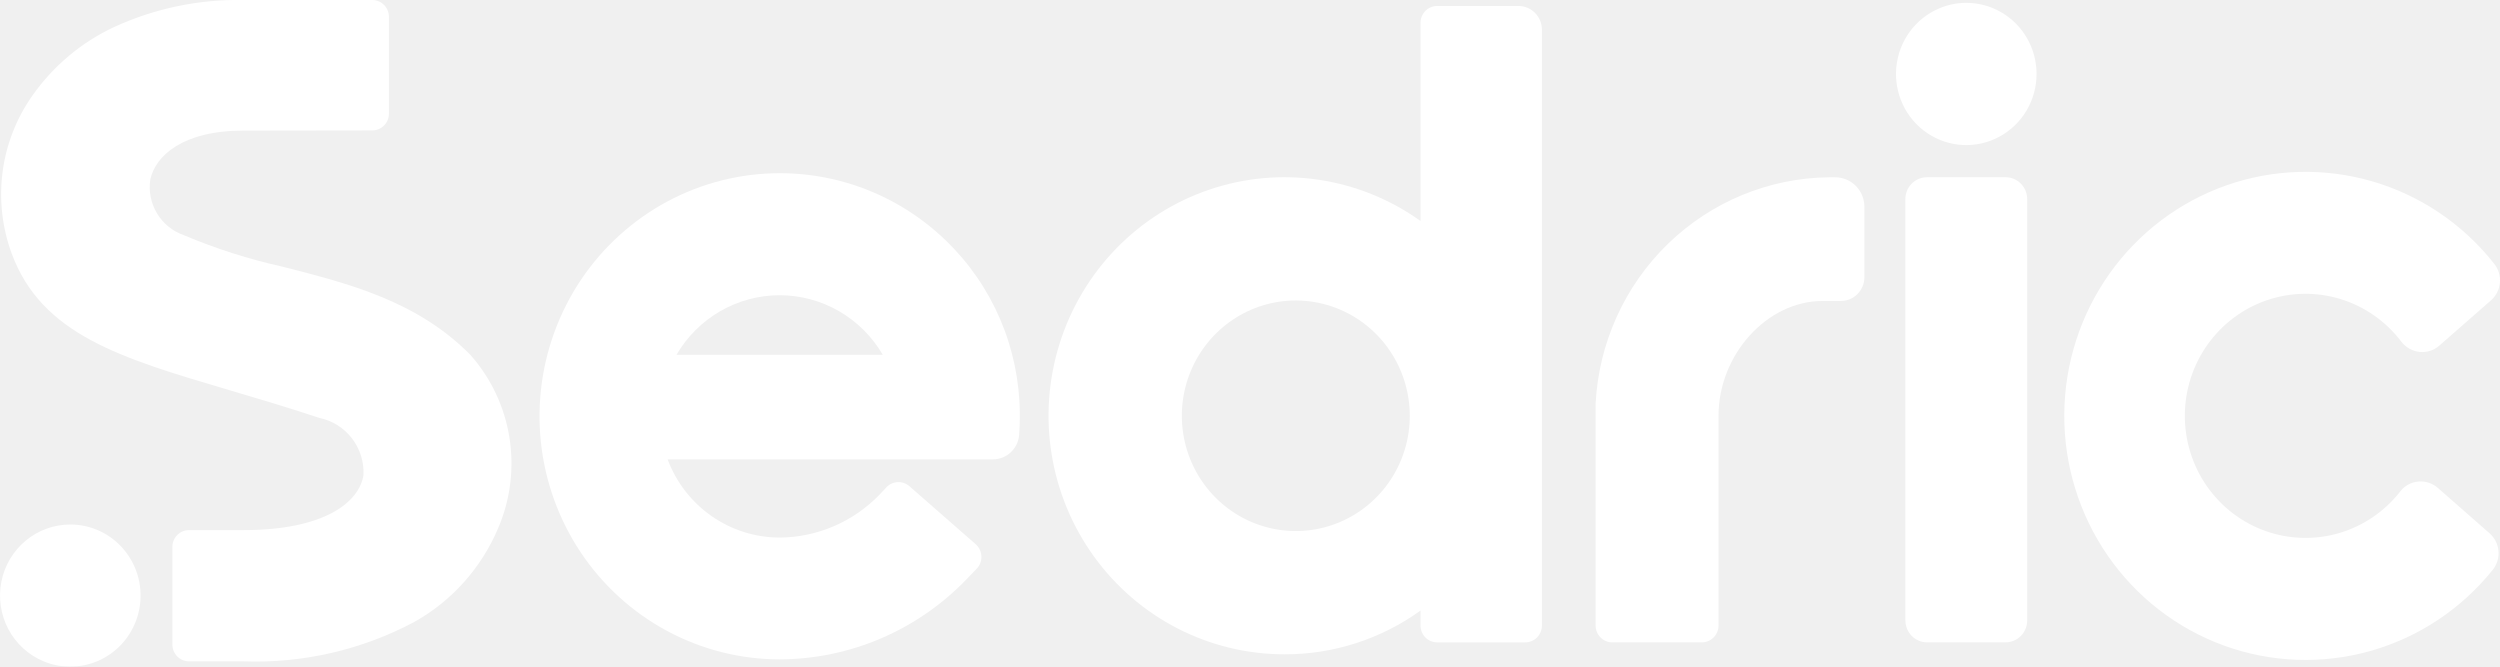
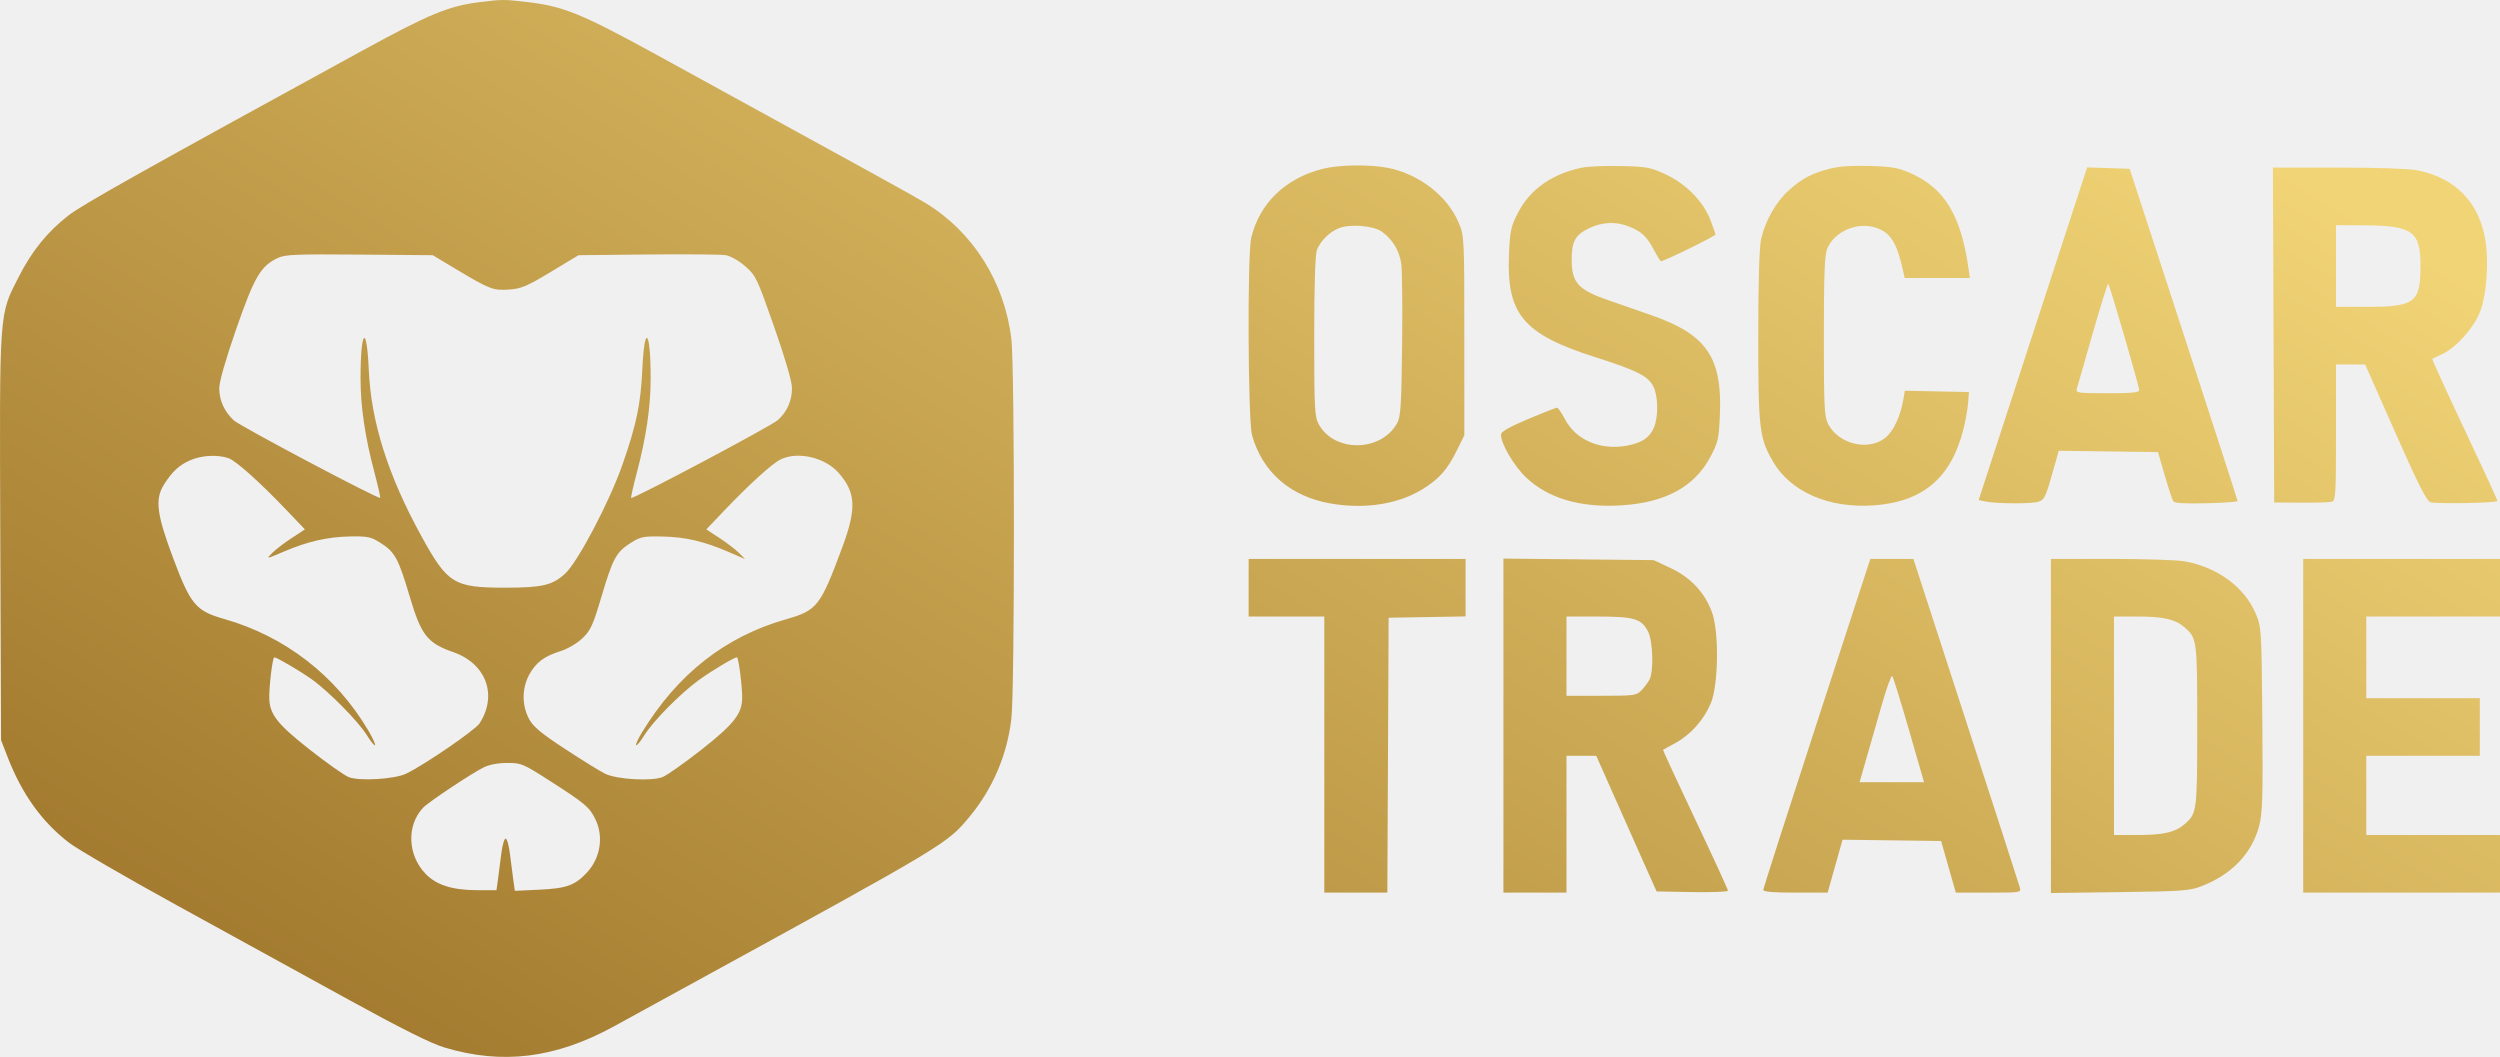
- <svg xmlns="http://www.w3.org/2000/svg" width="120" height="32" viewBox="0 0 120 32" fill="none">
-   <mask id="mask0_26_651" style="mask-type:luminance" maskUnits="userSpaceOnUse" x="0" y="0" width="120" height="32">
-     <path d="M120 0H0V32H120V0Z" fill="white" />
-   </mask>
-   <g mask="url(#mask0_26_651)">
-     <path d="M3.373 25.176C3.872 25.175 4.365 25.287 4.816 25.503C5.267 25.718 5.665 26.033 5.982 26.423C6.298 26.813 6.525 27.269 6.647 27.758C6.768 28.248 6.78 28.759 6.683 29.253C6.586 29.748 6.381 30.215 6.084 30.621C5.787 31.026 5.404 31.36 4.964 31.597C4.524 31.835 4.038 31.971 3.539 31.996C3.041 32.021 2.544 31.933 2.083 31.74C1.362 31.438 0.767 30.892 0.399 30.196C0.032 29.5 -0.086 28.696 0.066 27.922C0.218 27.148 0.631 26.451 1.234 25.951C1.837 25.45 2.593 25.176 3.373 25.176Z" fill="white" />
-     <path d="M67.67 19.957C67.67 21.051 67.349 22.121 66.748 23.031C66.147 23.941 65.292 24.651 64.293 25.069C63.293 25.488 62.193 25.598 61.132 25.384C60.07 25.171 59.096 24.644 58.331 23.87C57.565 23.096 57.044 22.11 56.833 21.036C56.622 19.963 56.73 18.85 57.145 17.839C57.559 16.828 58.26 15.964 59.16 15.356C60.059 14.748 61.117 14.423 62.199 14.423C63.649 14.425 65.04 15.008 66.066 16.046C67.091 17.083 67.668 18.49 67.67 19.957ZM72.887 0.287H68.985C68.88 0.287 68.776 0.308 68.679 0.348C68.582 0.389 68.494 0.448 68.419 0.523C68.345 0.598 68.286 0.688 68.246 0.786C68.206 0.884 68.185 0.989 68.185 1.095V10.607C66.731 9.568 65.056 8.89 63.294 8.628C61.533 8.366 59.736 8.529 58.048 9.102C56.36 9.675 54.83 10.642 53.581 11.926C52.333 13.209 51.401 14.773 50.862 16.489C50.323 18.205 50.191 20.026 50.478 21.803C50.765 23.58 51.463 25.264 52.514 26.717C53.565 28.17 54.94 29.352 56.527 30.167C58.115 30.982 59.87 31.407 61.65 31.407C63.992 31.415 66.277 30.681 68.185 29.307V30.026C68.185 30.132 68.206 30.237 68.246 30.335C68.286 30.433 68.345 30.523 68.419 30.598C68.494 30.673 68.582 30.732 68.679 30.773C68.776 30.813 68.88 30.834 68.985 30.834H73.212C73.424 30.834 73.628 30.749 73.778 30.597C73.928 30.446 74.012 30.24 74.012 30.026V1.424C74.012 1.122 73.893 0.833 73.682 0.62C73.472 0.407 73.186 0.287 72.887 0.287Z" fill="white" />
-     <path d="M91.457 29.787V9.556C91.457 9.418 91.484 9.282 91.536 9.155C91.588 9.027 91.664 8.912 91.761 8.815C91.857 8.717 91.971 8.64 92.097 8.587C92.223 8.535 92.357 8.507 92.493 8.507H96.271C96.406 8.508 96.54 8.535 96.665 8.587C96.791 8.64 96.905 8.717 97.001 8.814C97.097 8.912 97.174 9.027 97.226 9.154C97.278 9.282 97.305 9.418 97.305 9.556V29.786C97.305 29.922 97.278 30.058 97.226 30.184C97.174 30.312 97.098 30.428 97.001 30.525C96.905 30.623 96.791 30.7 96.665 30.752C96.54 30.805 96.406 30.832 96.271 30.832H92.493C92.358 30.832 92.224 30.805 92.099 30.752C91.91 30.673 91.748 30.539 91.634 30.366C91.52 30.194 91.459 29.991 91.459 29.784" fill="white" />
-     <path d="M94.381 0.137C95.276 0.137 96.133 0.496 96.766 1.136C97.399 1.776 97.754 2.644 97.754 3.549C97.755 4.167 97.589 4.773 97.276 5.304C96.962 5.834 96.512 6.268 95.973 6.56C95.434 6.852 94.827 6.99 94.217 6.96C93.606 6.93 93.016 6.732 92.508 6.389C91.999 6.046 91.593 5.569 91.332 5.011C91.07 4.452 90.964 3.832 91.024 3.217C91.084 2.602 91.308 2.015 91.672 1.518C92.036 1.022 92.527 0.635 93.091 0.399C93.5 0.226 93.938 0.136 94.381 0.137Z" fill="white" />
-     <path d="M119.497 25.596L117.015 23.419C116.886 23.307 116.736 23.222 116.574 23.169C116.411 23.117 116.241 23.098 116.071 23.114C115.904 23.129 115.742 23.179 115.595 23.26C115.448 23.341 115.318 23.452 115.215 23.585C114.468 24.544 113.444 25.244 112.285 25.586C111.126 25.927 109.891 25.894 108.752 25.491C107.612 25.088 106.626 24.335 105.93 23.337C105.235 22.339 104.865 21.146 104.872 19.925C104.88 18.704 105.264 17.516 105.972 16.527C106.679 15.538 107.674 14.797 108.818 14.408C109.963 14.019 111.198 14.001 112.353 14.357C113.507 14.713 114.523 15.425 115.258 16.393C115.364 16.532 115.497 16.648 115.648 16.734C115.799 16.819 115.967 16.873 116.139 16.892C116.308 16.91 116.479 16.893 116.642 16.841C116.804 16.79 116.954 16.705 117.083 16.593L119.566 14.418C119.812 14.204 119.966 13.901 119.995 13.573C120.025 13.246 119.928 12.92 119.724 12.664C118.231 10.768 116.193 9.387 113.892 8.712C111.59 8.037 109.138 8.101 106.874 8.894C104.61 9.688 102.645 11.173 101.25 13.144C99.855 15.115 99.098 17.475 99.085 19.899C99.072 22.323 99.803 24.691 101.176 26.677C102.55 28.664 104.499 30.17 106.754 30.989C109.01 31.808 111.461 31.898 113.769 31.249C116.078 30.599 118.131 29.241 119.644 27.362C119.853 27.107 119.955 26.779 119.927 26.448C119.9 26.118 119.745 25.812 119.497 25.596Z" fill="white" />
-     <path d="M87.78 8.51C84.9 8.544 82.141 9.686 80.062 11.703C77.984 13.721 76.742 16.462 76.589 19.372V30.025C76.589 30.239 76.673 30.445 76.823 30.596C76.972 30.748 77.176 30.833 77.388 30.833H81.689C81.901 30.833 82.104 30.748 82.254 30.596C82.404 30.445 82.489 30.239 82.489 30.025V19.96C82.489 17.023 84.821 14.447 87.479 14.447H88.365C88.664 14.446 88.95 14.326 89.16 14.113C89.371 13.9 89.49 13.611 89.491 13.309V9.925C89.49 9.549 89.343 9.189 89.08 8.924C88.818 8.659 88.462 8.51 88.091 8.51H87.78Z" fill="white" />
-     <path d="M13.575 12.804C11.948 12.444 10.357 11.936 8.821 11.287C8.287 11.102 7.834 10.735 7.54 10.248C7.246 9.761 7.131 9.185 7.213 8.62C7.459 7.484 8.763 6.269 11.685 6.269L17.869 6.26C18.081 6.26 18.285 6.175 18.435 6.023C18.585 5.872 18.669 5.666 18.669 5.451V0.81C18.669 0.595 18.585 0.39 18.435 0.238C18.285 0.086 18.082 0 17.869 3.4431e-06H11.685C9.547 -0.04 7.427 0.403 5.479 1.296C3.911 2.028 2.56 3.161 1.559 4.584C0.792 5.667 0.3 6.924 0.125 8.245C-0.049 9.565 0.099 10.909 0.557 12.158C1.997 16.062 5.772 17.179 11 18.724C12.379 19.131 13.796 19.551 15.345 20.065C15.96 20.194 16.509 20.54 16.894 21.042C17.28 21.543 17.476 22.167 17.448 22.801C17.251 24.078 15.626 25.445 11.685 25.445H9.074C8.862 25.445 8.658 25.53 8.508 25.681C8.358 25.833 8.274 26.038 8.274 26.253V30.937C8.274 31.151 8.358 31.357 8.508 31.508C8.658 31.66 8.862 31.745 9.074 31.745H11.685C14.536 31.848 17.363 31.196 19.887 29.852C21.682 28.85 23.095 27.272 23.905 25.367C24.497 23.996 24.688 22.481 24.453 21.004C24.218 19.527 23.567 18.149 22.579 17.035C20.03 14.45 16.748 13.615 13.575 12.804Z" fill="white" />
-     <path d="M32.471 17.031C32.979 16.16 33.703 15.438 34.571 14.936C35.44 14.435 36.422 14.171 37.422 14.171C38.422 14.171 39.405 14.435 40.273 14.936C41.142 15.438 41.866 16.16 42.374 17.031H32.471ZM45.417 11.56C44.056 10.239 42.395 9.276 40.58 8.756C38.765 8.235 36.852 8.173 35.008 8.574C33.163 8.975 31.445 9.828 30.002 11.057C28.559 12.286 27.436 13.854 26.732 15.625C26.027 17.395 25.763 19.312 25.961 21.21C26.16 23.108 26.816 24.927 27.871 26.509C28.926 28.09 30.348 29.386 32.014 30.282C33.679 31.179 35.536 31.649 37.422 31.65C39.096 31.645 40.751 31.302 42.292 30.641C43.833 29.981 45.228 29.016 46.395 27.804L46.882 27.298C46.958 27.219 47.017 27.125 47.056 27.023C47.095 26.92 47.112 26.81 47.108 26.7C47.103 26.59 47.076 26.482 47.029 26.382C46.982 26.283 46.915 26.195 46.833 26.122L46.462 25.798L43.651 23.337C43.495 23.201 43.294 23.131 43.088 23.141C42.883 23.151 42.689 23.241 42.547 23.392L42.223 23.738C41.597 24.386 40.851 24.902 40.027 25.257C39.203 25.611 38.317 25.797 37.421 25.803C36.255 25.802 35.116 25.443 34.156 24.773C33.195 24.103 32.459 23.153 32.045 22.05H47.667C47.985 22.047 48.29 21.925 48.522 21.706C48.754 21.486 48.897 21.187 48.92 20.867C48.946 20.518 48.957 20.163 48.951 19.813C48.936 18.269 48.615 16.743 48.009 15.325C47.402 13.908 46.521 12.628 45.417 11.56Z" fill="white" />
-   </g>
+ <svg xmlns="http://www.w3.org/2000/svg" width="123" height="52" fill="none">
+   <path fill="url(#a)" fill-rule="evenodd" d="M23.598.105c-1.515.187-2.473.582-5.732 2.364C7.145 8.333 4.062 10.061 3.373 10.596c-1.039.807-1.799 1.745-2.451 3.024-.975 1.911-.948 1.539-.907 12.816l.037 9.98.333.856c.704 1.81 1.682 3.17 3.02 4.196.408.313 2.808 1.705 5.334 3.094l8.379 4.604c2.63 1.444 4.077 2.167 4.738 2.367 2.859.864 5.481.537 8.357-1.04l3.973-2.178c12.455-6.825 12.416-6.802 13.527-8.147a9.174 9.174 0 0 0 2.047-4.815c.166-1.403.166-17.254 0-18.662-.331-2.817-1.893-5.29-4.236-6.71-.602-.364-2.403-1.356-13.255-7.305C28.609.67 27.716.306 25.934.1c-1.158-.134-1.213-.134-2.336.005ZM65.063 8.31c-1.826.467-3.092 1.691-3.502 3.385-.196.807-.162 9 .04 9.72.509 1.813 1.883 3.01 3.857 3.355 1.673.293 3.325.04 4.516-.693.842-.518 1.235-.965 1.725-1.958l.346-.704v-4.902c0-4.843-.003-4.91-.286-5.575-.554-1.304-1.942-2.375-3.475-2.68-.889-.177-2.426-.152-3.221.052Zm12.787-.065c-1.461.293-2.566 1.064-3.154 2.201-.364.705-.407.901-.455 2.103-.117 2.916.71 3.896 4.237 5.02 2.111.673 2.652.953 2.89 1.498.223.505.221 1.478-.003 1.988-.217.495-.599.742-1.353.876-1.28.227-2.468-.281-3.002-1.284-.173-.325-.355-.59-.405-.59-.05 0-.69.252-1.422.56-.94.397-1.332.621-1.334.765-.008.441.63 1.534 1.231 2.105 1.09 1.038 2.698 1.506 4.716 1.375 2.144-.139 3.563-.91 4.342-2.36.389-.724.43-.902.48-2.064.124-2.86-.646-3.983-3.387-4.937l-2.11-.733c-1.47-.508-1.79-.86-1.794-1.975-.004-.911.176-1.238.858-1.565.646-.31 1.317-.34 1.959-.084.618.245.873.484 1.226 1.147.165.308.322.56.349.56.162 0 2.677-1.232 2.677-1.311 0-.053-.115-.389-.255-.745-.354-.9-1.192-1.748-2.187-2.214-.748-.35-.922-.383-2.195-.411-.76-.017-1.62.017-1.909.075Zm12.16.058c-.889.237-1.323.466-1.978 1.04-.637.56-1.184 1.514-1.386 2.422-.089.396-.14 2.154-.14 4.788 0 4.525.053 4.98.71 6.13.868 1.515 2.76 2.343 4.99 2.18 2.411-.178 3.793-1.355 4.394-3.743.106-.423.21-1.007.232-1.3l.039-.531-1.576-.033-1.577-.033-.076.446c-.131.767-.462 1.497-.825 1.82-.812.726-2.322.402-2.866-.614-.194-.362-.217-.827-.217-4.336 0-3.053.037-4.017.169-4.317.368-.839 1.46-1.312 2.368-1.026.74.232 1.053.727 1.368 2.158l.071.324h3.207l-.062-.443c-.373-2.652-1.19-3.991-2.886-4.73-.58-.253-.916-.31-2-.34-.882-.025-1.517.02-1.959.138Zm10.007 8.117-2.668 8.184.32.067c.567.118 2.311.125 2.63.01.313-.114.348-.197.849-1.999l.14-.504 2.443.032 2.442.032.33 1.14c.182.627.371 1.202.421 1.278.063.098.547.127 1.628.1.846-.02 1.538-.069 1.538-.106.001-.037-1.194-3.731-2.655-8.209l-2.656-8.14-1.047-.035-1.046-.033-2.669 8.183Zm11.842.064.031 8.238 1.304.01c.717.005 1.401-.015 1.52-.044.201-.049.218-.311.218-3.405v-3.352h1.434l1.486 3.36c1.126 2.546 1.545 3.374 1.73 3.42.363.091 3.294.034 3.294-.064 0-.046-.732-1.633-1.626-3.526-.894-1.894-1.606-3.453-1.583-3.464l.521-.253c.683-.331 1.514-1.265 1.823-2.048.337-.853.454-2.528.254-3.62-.334-1.829-1.483-2.984-3.336-3.358-.39-.079-1.97-.133-3.88-.133h-3.222l.032 8.239Zm-46.02-5.244c-.46.203-.873.62-1.047 1.058-.084.211-.133 1.763-.133 4.254 0 3.59.02 3.956.23 4.333.77 1.38 3.035 1.355 3.838-.042.187-.324.22-.823.256-3.798.023-1.884.005-3.702-.039-4.04a2.305 2.305 0 0 0-.963-1.611c-.429-.303-1.611-.388-2.142-.154Zm49.093 1.848v2.008h1.557c2.321 0 2.601-.218 2.601-2.018 0-1.693-.398-1.98-2.762-1.992l-1.396-.006v2.008Zm-101.265-.396c-.843.4-1.15.925-2.042 3.487-.515 1.48-.838 2.604-.838 2.918 0 .603.254 1.162.721 1.588.323.294 7.112 3.887 7.195 3.808.022-.021-.1-.563-.27-1.205-.469-1.758-.694-3.269-.694-4.664-.001-2.418.304-2.74.405-.428.113 2.566.944 5.192 2.592 8.189 1.288 2.342 1.594 2.529 4.14 2.529 1.795 0 2.305-.12 2.925-.688.632-.579 2.194-3.552 2.834-5.394.685-1.97.888-2.952.969-4.695.105-2.26.41-1.897.409.487 0 1.395-.224 2.909-.69 4.668-.17.642-.291 1.185-.27 1.206.083.078 6.874-3.525 7.213-3.828.46-.41.699-.95.699-1.584 0-.312-.337-1.466-.877-3.007-.833-2.38-.902-2.525-1.416-2.975-.306-.269-.72-.505-.955-.547-.228-.04-1.953-.056-3.834-.037l-3.42.036-1.36.82c-1.178.71-1.45.826-2.052.869-.79.056-.953-.007-2.65-1.024l-1.11-.665-3.607-.03c-3.144-.025-3.66-.004-4.017.166Zm89.288 3.731-.779 2.718c-.054.19.076.207 1.507.207 1.209 0 1.567-.035 1.567-.155 0-.185-1.449-5.16-1.524-5.232-.028-.027-.376 1.08-.771 2.462ZM9.36 22.644c-.543.237-.89.558-1.29 1.193-.454.719-.364 1.449.442 3.603.864 2.312 1.12 2.616 2.528 3.017 2.976.847 5.476 2.78 7.069 5.465.222.375.376.709.342.741-.034.033-.214-.188-.4-.49-.42-.683-1.905-2.184-2.733-2.765-.617-.433-1.701-1.067-1.824-1.067-.086 0-.264 1.48-.245 2.037.026.78.412 1.264 1.999 2.51.827.65 1.684 1.255 1.904 1.344.525.212 2.277.105 2.845-.174.933-.457 3.384-2.14 3.597-2.468.899-1.386.324-2.944-1.294-3.505-1.273-.442-1.577-.83-2.144-2.742-.556-1.875-.726-2.186-1.442-2.637-.466-.293-.628-.328-1.467-.313-1.121.019-2.112.244-3.292.75-.867.37-.867.37-.569.069.164-.167.595-.497.957-.734l.658-.431-.856-.899c-1.36-1.425-2.522-2.469-2.9-2.604-.527-.187-1.33-.145-1.885.1Zm29.046-.04c-.422.207-1.537 1.22-2.8 2.544l-.855.899.658.43c.362.238.79.566.953.73l.294.299-.803-.347c-1.224-.528-2.13-.74-3.262-.762-.937-.019-1.076.01-1.553.31-.716.45-.886.76-1.442 2.636-.422 1.422-.538 1.677-.941 2.06-.267.254-.724.521-1.088.636-.806.255-1.205.558-1.538 1.17a2.332 2.332 0 0 0 0 2.164c.211.387.596.707 1.792 1.49.838.548 1.716 1.09 1.95 1.205.577.281 2.29.38 2.829.163.22-.088 1.077-.693 1.904-1.342 1.589-1.248 2-1.766 2.011-2.531.008-.568-.177-2.017-.257-2.017-.141 0-1.242.658-1.887 1.127-.897.652-2.25 2.024-2.673 2.71-.184.3-.363.518-.398.485-.034-.032.094-.314.284-.625 1.758-2.882 4.1-4.72 7.1-5.573 1.522-.433 1.68-.636 2.76-3.547.706-1.905.665-2.693-.19-3.659-.672-.758-2.01-1.066-2.848-.655Zm23.026 6.312v1.418h3.724v13.583h3.101l.032-6.762.032-6.763 1.893-.032 1.893-.033V27.5H61.432v1.417ZM73.969 35.7v8.217H77.072V37.184h1.464l.904 2.038c.497 1.12 1.165 2.622 1.484 3.336l.58 1.3 1.756.032c.966.018 1.756-.014 1.756-.07 0-.058-.725-1.637-1.613-3.509-.887-1.872-1.599-3.412-1.582-3.422.017-.01.29-.16.61-.333.75-.409 1.397-1.136 1.743-1.961.376-.9.41-3.506.056-4.47-.356-.972-1.049-1.714-2.029-2.173l-.84-.394-3.696-.038-3.696-.037V35.7Zm15.418-.126c-1.448 4.442-2.633 8.136-2.633 8.21 0 .091.49.133 1.583.133h1.583l.367-1.302.367-1.302 2.424.032 2.424.032.362 1.27.362 1.27h1.609c1.608 0 1.61 0 1.537-.266-.04-.146-1.234-3.84-2.653-8.208l-2.579-7.942-1.06-.001-1.06-.001-2.633 8.075Zm11.518.144v8.218l3.383-.044c3.061-.04 3.442-.067 4.014-.286 1.495-.575 2.484-1.605 2.847-2.966.166-.622.19-1.437.158-5.256-.038-4.392-.047-4.538-.323-5.19-.553-1.307-1.88-2.285-3.495-2.576-.363-.066-1.993-.12-3.622-.12h-2.962v8.22Zm12.413-.01v8.209H123v-2.835H116.421v-3.898h5.586V34.35h-5.586v-4.016H123V27.5h-9.682v8.209Zm-36.246-3.426v1.95h1.716c1.622 0 1.73-.015 1.971-.267.14-.146.317-.381.394-.523.214-.396.174-1.882-.063-2.358-.32-.64-.683-.75-2.46-.75h-1.558v1.948Zm26.936 3.426v5.374h1.161c1.261 0 1.844-.132 2.296-.519.63-.54.639-.61.639-4.855 0-4.246-.009-4.316-.639-4.856-.452-.387-1.035-.518-2.296-.518h-1.161v5.374Zm-11.407-1.09-.762 2.655-.348 1.21H94.662l-.74-2.569c-.408-1.413-.778-2.607-.824-2.654-.045-.048-.269.564-.497 1.358ZM23.807 37.75c-.583.283-2.723 1.708-2.992 1.992-.815.863-.765 2.314.11 3.236.541.57 1.334.82 2.6.82h.901l.071-.502c.04-.276.113-.848.163-1.27.05-.422.148-.768.216-.768s.165.346.215.768c.05.422.125 1 .166 1.285l.073.517 1.2-.055c1.347-.063 1.766-.214 2.355-.852.657-.712.822-1.76.411-2.608-.29-.598-.506-.781-2.219-1.879-1.34-.86-1.428-.897-2.115-.897-.445 0-.882.081-1.155.213Z" clip-rule="evenodd" />
+   <defs>
+     <linearGradient id="a" x1="-16.335" x2="33.639" y1="41.803" y2="-39.885" gradientUnits="userSpaceOnUse">
+       <stop stop-color="#9A7027" />
+       <stop offset="1" stop-color="#F1D476" />
+     </linearGradient>
+   </defs>
</svg>
